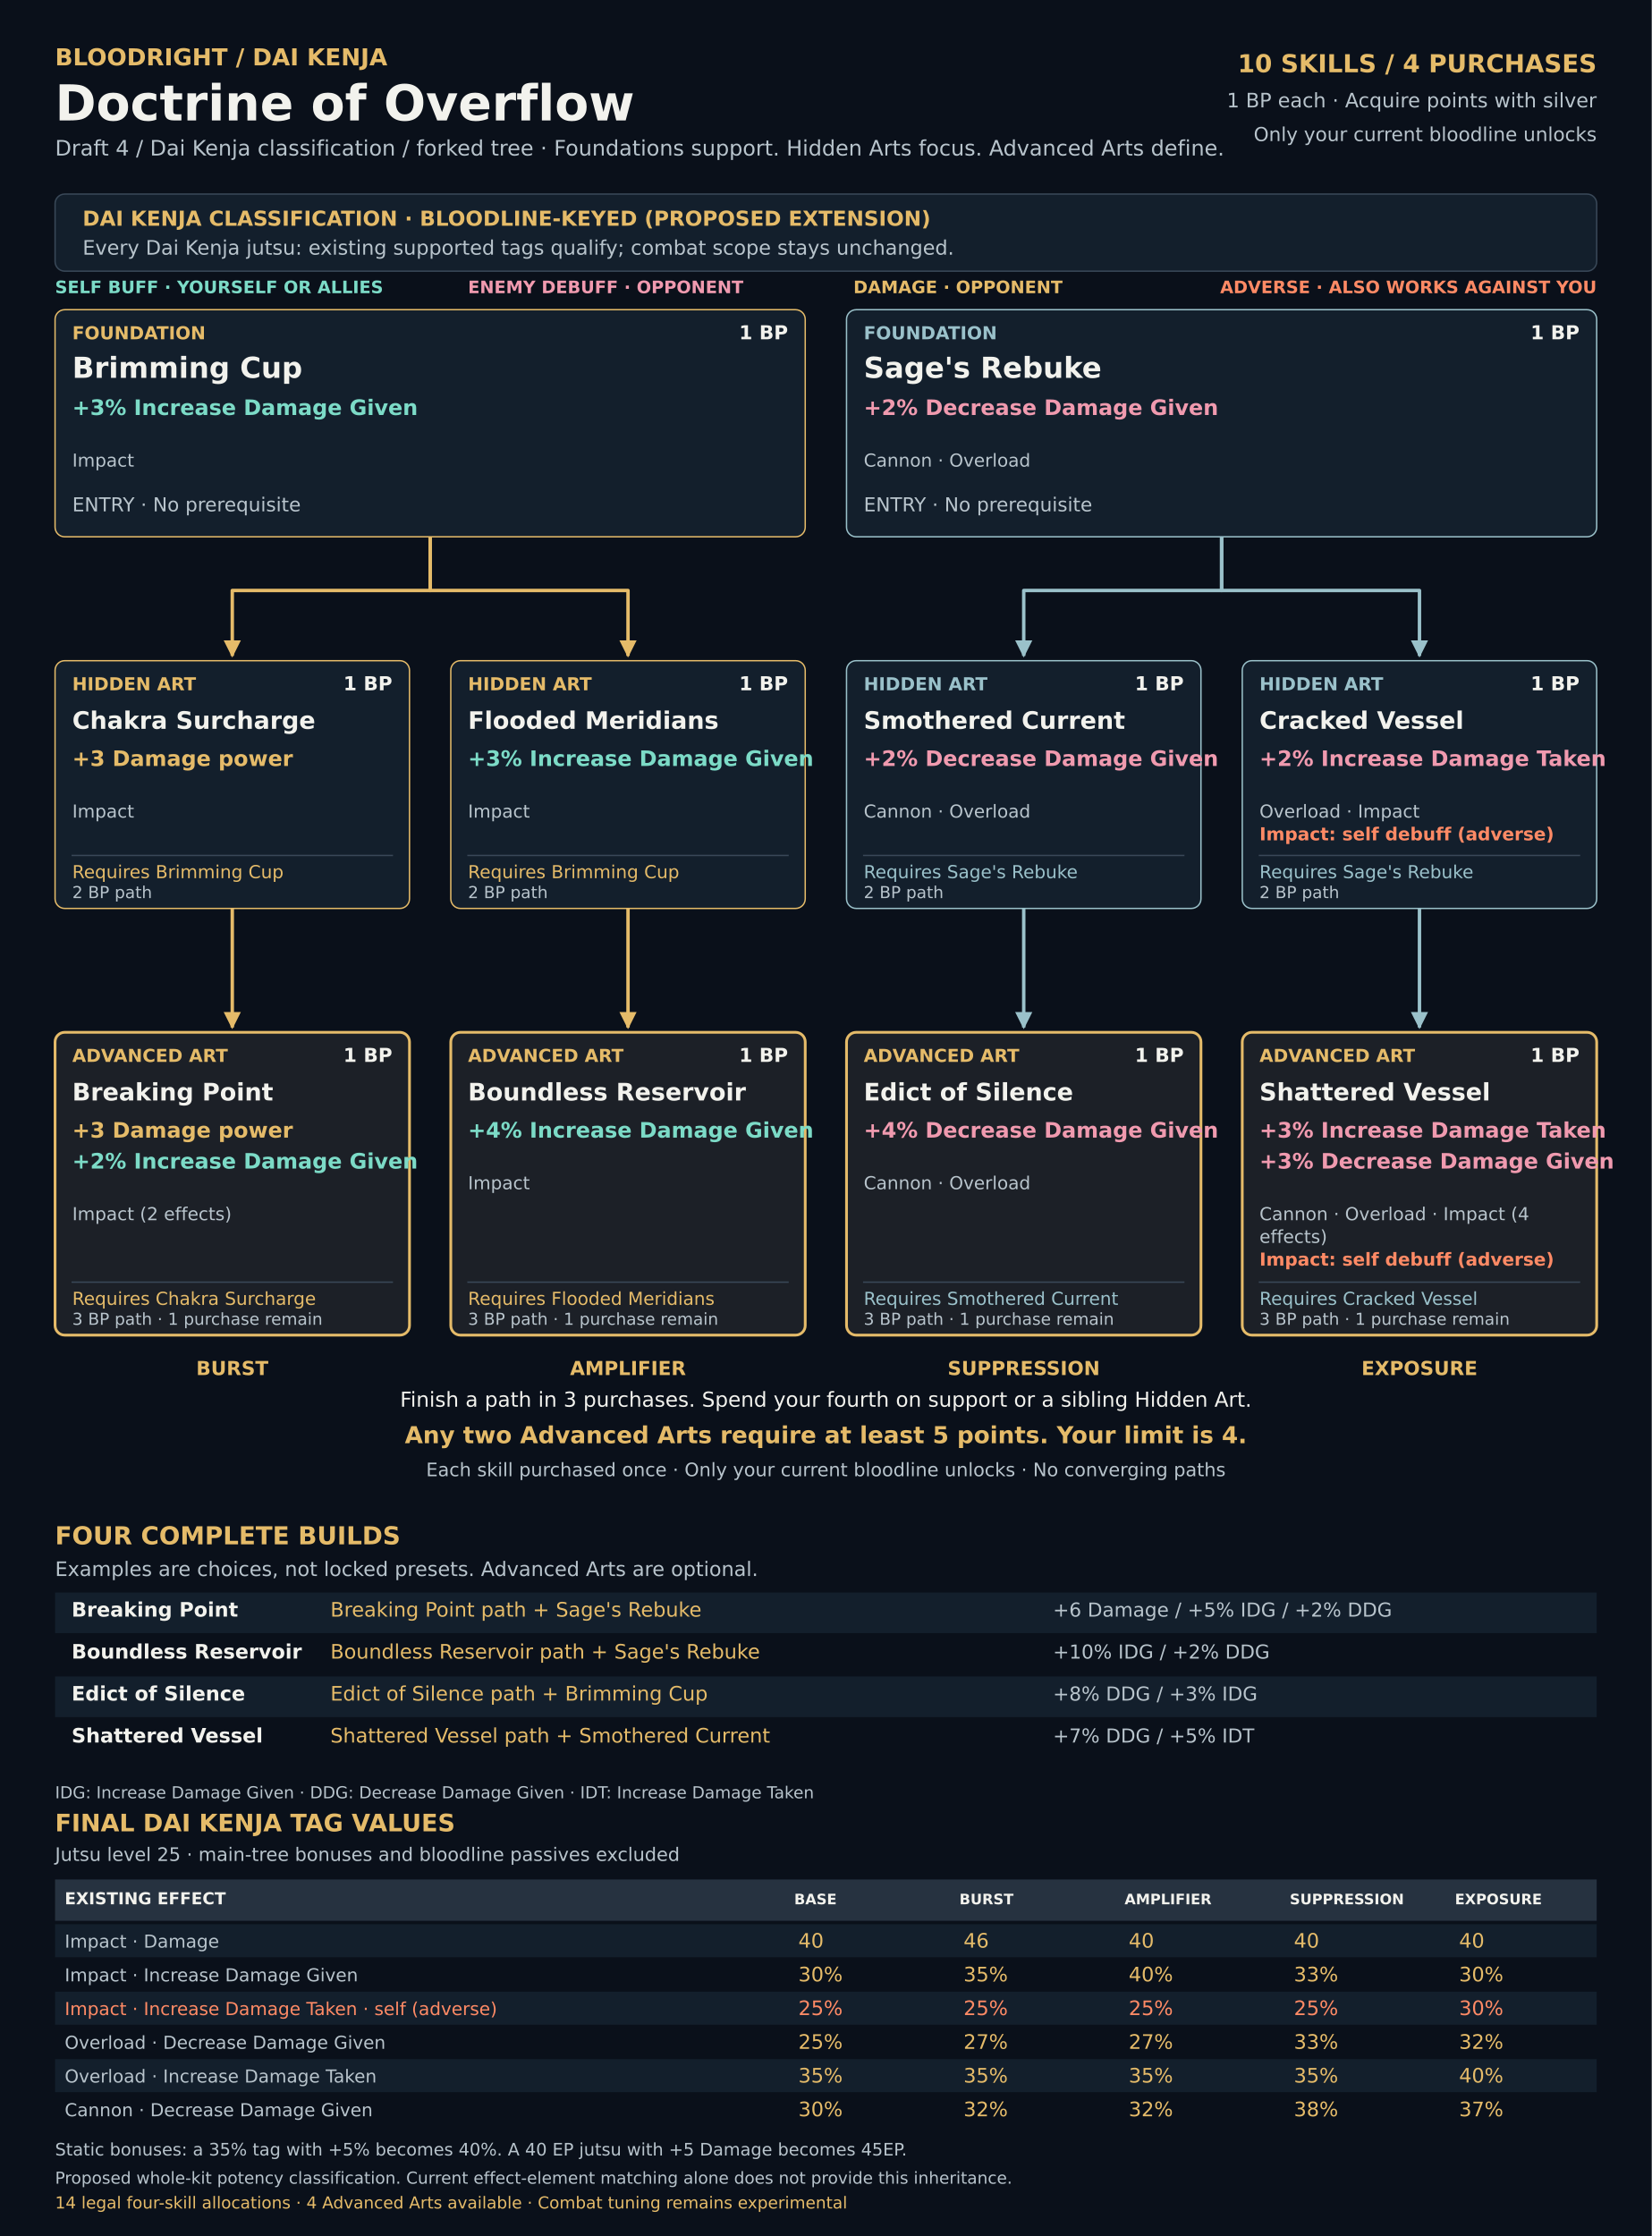
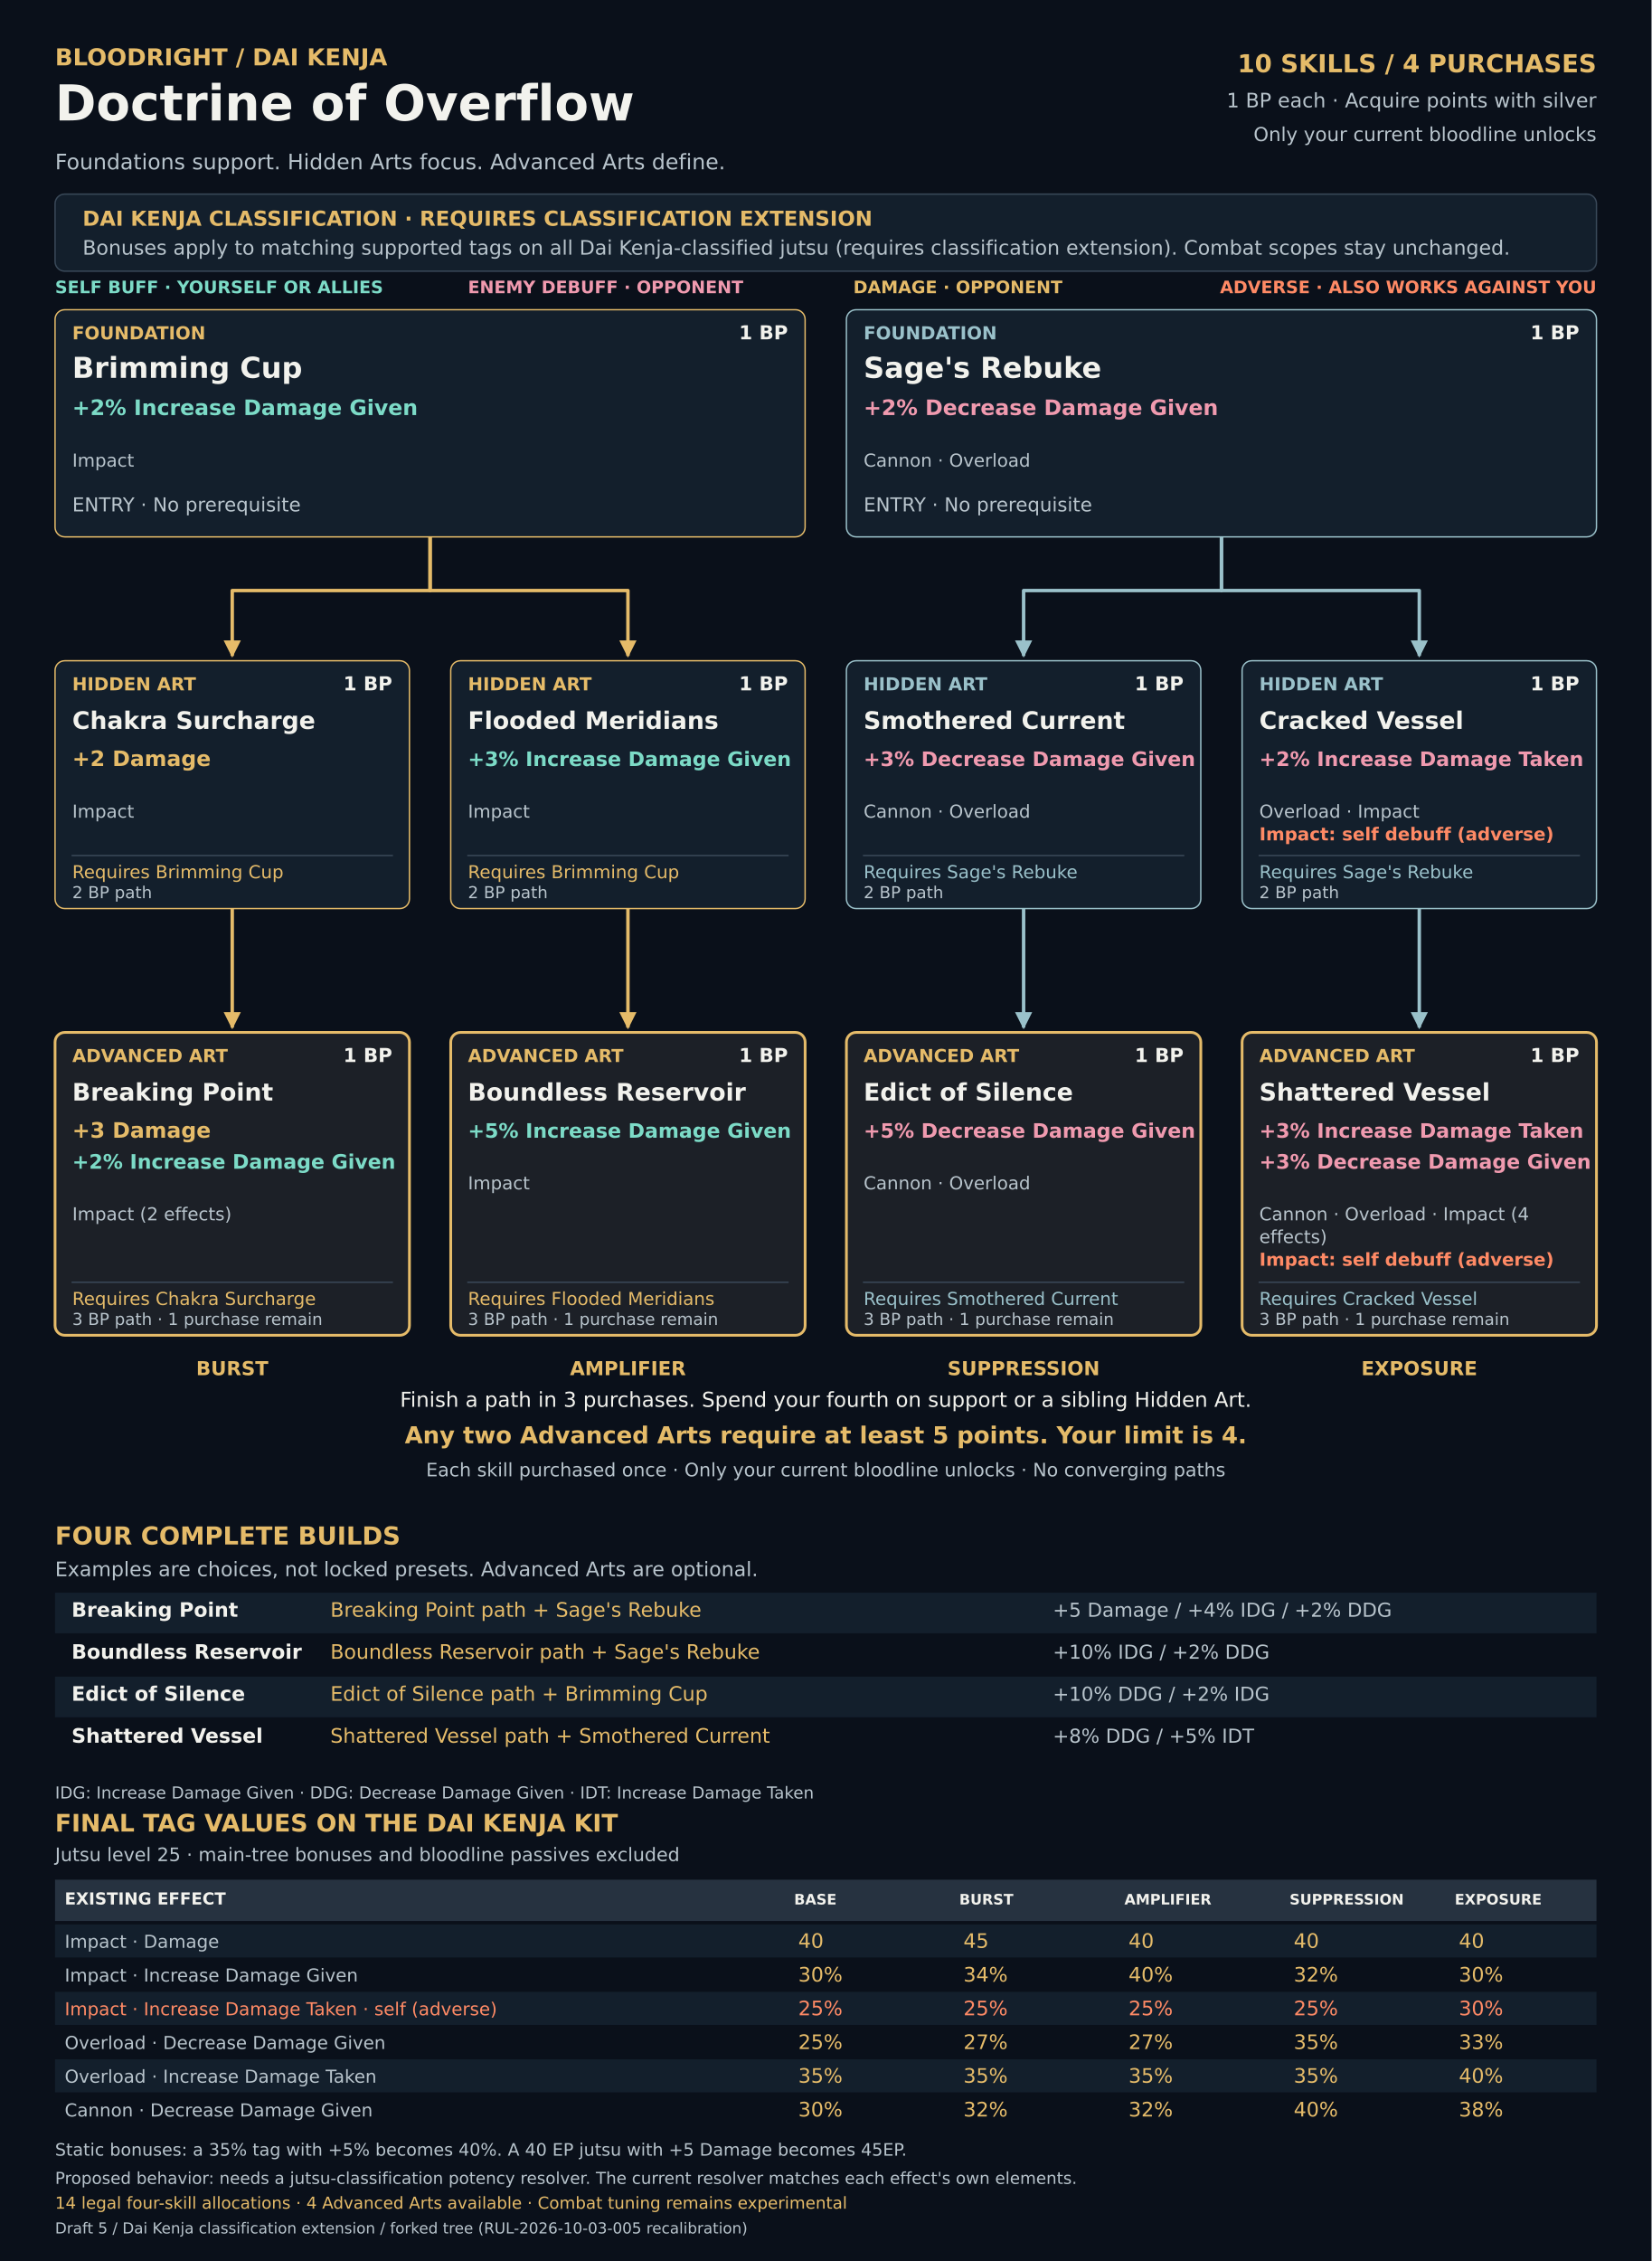
- <svg xmlns="http://www.w3.org/2000/svg" width="2400" height="3249" viewBox="0 0 2400 3249" role="img" aria-labelledby="title desc">
+ <svg xmlns="http://www.w3.org/2000/svg" width="2400" height="3285" viewBox="0 0 2400 3285" role="img" aria-labelledby="title desc">
  <defs>
    <marker id="arrow-0" viewBox="0 0 10 10" refX="9" refY="5" markerWidth="5" markerHeight="5" orient="auto">
      <path d="M0 0L10 5L0 10Z" fill="#e5bb69" />
    </marker>
    <marker id="arrow-1" viewBox="0 0 10 10" refX="9" refY="5" markerWidth="5" markerHeight="5" orient="auto">
      <path d="M0 0L10 5L0 10Z" fill="#9ac1ca" />
    </marker>
    <marker id="arrow-2" viewBox="0 0 10 10" refX="9" refY="5" markerWidth="5" markerHeight="5" orient="auto">
      <path d="M0 0L10 5L0 10Z" fill="#b8d98d" />
    </marker>
    <marker id="arrow-3" viewBox="0 0 10 10" refX="9" refY="5" markerWidth="5" markerHeight="5" orient="auto">
      <path d="M0 0L10 5L0 10Z" fill="#d9a6e0" />
    </marker>
  </defs>
  <g font-family="DejaVu Sans, sans-serif">
-     <rect x="0" y="0" width="2400" height="3249" rx="0" fill="#0a101a" />
+     <rect x="0" y="0" width="2400" height="3285" rx="0" fill="#0a101a" />
    <text x="80" y="95" font-size="34" font-weight="700" fill="#e5bb69" text-anchor="start">BLOODRIGHT / DAI KENJA</text>
    <text x="80" y="175" font-size="72" font-weight="700" fill="#f2f2ed" text-anchor="start">Doctrine of Overflow</text>
-     <text x="80" y="226" font-size="31" font-weight="400" fill="#b8c4cc" text-anchor="start">Draft 4 / Dai Kenja classification / forked tree · Foundations support. Hidden Arts focus. Advanced Arts define.</text>
+     <text x="80" y="246" font-size="31" font-weight="400" fill="#b8c4cc" text-anchor="start">Foundations support. Hidden Arts focus. Advanced Arts define.</text>
    <text x="2320" y="105" font-size="36" font-weight="700" fill="#e5bb69" text-anchor="end">10 SKILLS  /  4 PURCHASES</text>
    <text x="2320" y="156" font-size="29" font-weight="400" fill="#b8c4cc" text-anchor="end">1 BP each · Acquire points with silver</text>
    <text x="2320" y="205" font-size="28" font-weight="400" fill="#b8c4cc" text-anchor="end">Only your current bloodline unlocks</text>
    <rect x="80" y="282" width="2240" height="112" rx="14" fill="#131f2c" stroke="#394858" stroke-width="2" />
-     <text x="120" y="328" font-size="30" font-weight="700" fill="#e5bb69" text-anchor="start">DAI KENJA CLASSIFICATION · BLOODLINE-KEYED (PROPOSED EXTENSION)</text>
-     <text x="120" y="370" font-size="29" font-weight="400" fill="#b8c4cc" text-anchor="start">Every Dai Kenja jutsu: existing supported tags qualify; combat scope stays unchanged.</text>
+     <text x="120" y="328" font-size="30" font-weight="700" fill="#e5bb69" text-anchor="start">DAI KENJA CLASSIFICATION · REQUIRES CLASSIFICATION EXTENSION</text>
+     <text x="120" y="370" font-size="29" font-weight="400" fill="#b8c4cc" text-anchor="start">Bonuses apply to matching supported tags on all Dai Kenja-classified jutsu (requires classification extension). Combat scopes stay unchanged.</text>
    <text x="80" y="426" font-size="25" font-weight="700" fill="#7cdbc7" text-anchor="start">SELF BUFF · YOURSELF OR ALLIES</text>
    <text x="680" y="426" font-size="25" font-weight="700" fill="#f09aaf" text-anchor="start">ENEMY DEBUFF · OPPONENT</text>
    <text x="1240" y="426" font-size="25" font-weight="700" fill="#e5bb69" text-anchor="start">DAMAGE · OPPONENT</text>
    <text x="2320" y="426" font-size="25" font-weight="700" fill="#ff8a65" text-anchor="end">ADVERSE · ALSO WORKS AGAINST YOU</text>
    <path id="edge-02-03" data-from="02" data-to="03" d="M337.5 1320 V1493" fill="none" stroke="#e5bb69" stroke-width="5" stroke-linejoin="round" marker-end="url(#arrow-0)" />
    <path id="edge-04-05" data-from="04" data-to="05" d="M912.5 1320 V1493" fill="none" stroke="#e5bb69" stroke-width="5" stroke-linejoin="round" marker-end="url(#arrow-0)" />
    <path id="edge-01-02" data-from="01" data-to="02" d="M625 780 V858 H337.5 V953" fill="none" stroke="#e5bb69" stroke-width="5" stroke-linejoin="round" marker-end="url(#arrow-0)" />
    <path id="edge-01-04" data-from="01" data-to="04" d="M625 780 V858 H912.5 V953" fill="none" stroke="#e5bb69" stroke-width="5" stroke-linejoin="round" marker-end="url(#arrow-0)" />
    <path id="edge-07-08" data-from="07" data-to="08" d="M1487.5 1320 V1493" fill="none" stroke="#9ac1ca" stroke-width="5" stroke-linejoin="round" marker-end="url(#arrow-1)" />
    <path id="edge-09-10" data-from="09" data-to="10" d="M2062.5 1320 V1493" fill="none" stroke="#9ac1ca" stroke-width="5" stroke-linejoin="round" marker-end="url(#arrow-1)" />
    <path id="edge-06-07" data-from="06" data-to="07" d="M1775 780 V858 H1487.5 V953" fill="none" stroke="#9ac1ca" stroke-width="5" stroke-linejoin="round" marker-end="url(#arrow-1)" />
    <path id="edge-06-09" data-from="06" data-to="09" d="M1775 780 V858 H2062.5 V953" fill="none" stroke="#9ac1ca" stroke-width="5" stroke-linejoin="round" marker-end="url(#arrow-1)" />
    <g id="node-01" data-cost="1" data-prerequisites="" data-potency-classification="Dai Kenja">
      <rect x="80" y="450" width="1090" height="330" rx="14" fill="#131f2c" stroke="#e5bb69" stroke-width="2" />
      <text x="105.0" y="493" font-size="26" font-weight="700" fill="#e5bb69" text-anchor="start">FOUNDATION</text>
      <text x="1145.0" y="493" font-size="28" font-weight="700" fill="#f2f2ed" text-anchor="end">1 BP</text>
      <text x="105.0" y="549" font-size="42" font-weight="700" fill="#f2f2ed" text-anchor="start">Brimming Cup</text>
-       <text x="105.0" y="603" font-size="31" font-weight="700" fill="#7cdbc7" text-anchor="start">+3% Increase Damage Given</text>
+       <text x="105.0" y="603" font-size="31" font-weight="700" fill="#7cdbc7" text-anchor="start">+2% Increase Damage Given</text>
      <text x="105.0" y="678" font-size="26" font-weight="400" fill="#b8c4cc" text-anchor="start">Impact</text>
      <text x="105.0" y="743" font-size="28" font-weight="400" fill="#b8c4cc" text-anchor="start">ENTRY · No prerequisite</text>
    </g>
    <g id="node-06" data-cost="1" data-prerequisites="" data-potency-classification="Dai Kenja">
      <rect x="1230" y="450" width="1090" height="330" rx="14" fill="#131f2c" stroke="#9ac1ca" stroke-width="2" />
      <text x="1255.0" y="493" font-size="26" font-weight="700" fill="#9ac1ca" text-anchor="start">FOUNDATION</text>
      <text x="2295.0" y="493" font-size="28" font-weight="700" fill="#f2f2ed" text-anchor="end">1 BP</text>
      <text x="1255.0" y="549" font-size="42" font-weight="700" fill="#f2f2ed" text-anchor="start">Sage's Rebuke</text>
      <text x="1255.0" y="603" font-size="31" font-weight="700" fill="#f09aaf" text-anchor="start">+2% Decrease Damage Given</text>
      <text x="1255.0" y="678" font-size="26" font-weight="400" fill="#b8c4cc" text-anchor="start">Cannon · Overload</text>
      <text x="1255.0" y="743" font-size="28" font-weight="400" fill="#b8c4cc" text-anchor="start">ENTRY · No prerequisite</text>
    </g>
    <g id="node-02" data-cost="1" data-prerequisites="01" data-potency-classification="Dai Kenja">
      <rect x="80" y="960" width="515" height="360" rx="14" fill="#131f2c" stroke="#e5bb69" stroke-width="2" />
      <text x="105.0" y="1003" font-size="26" font-weight="700" fill="#e5bb69" text-anchor="start">HIDDEN ART</text>
      <text x="570.0" y="1003" font-size="28" font-weight="700" fill="#f2f2ed" text-anchor="end">1 BP</text>
      <text x="105.0" y="1059" font-size="35" font-weight="700" fill="#f2f2ed" text-anchor="start">Chakra Surcharge</text>
-       <text x="105.0" y="1113" font-size="31" font-weight="700" fill="#e5bb69" text-anchor="start">+3 Damage power</text>
+       <text x="105.0" y="1113" font-size="31" font-weight="700" fill="#e5bb69" text-anchor="start">+2 Damage</text>
      <text x="105.0" y="1188" font-size="26" font-weight="400" fill="#b8c4cc" text-anchor="start">Impact</text>
      <path d="M104 1243 L571 1243" fill="none" stroke="#394858" stroke-width="2" />
      <text x="105.0" y="1276" font-size="26" font-weight="400" fill="#e5bb69" text-anchor="start">Requires Brimming Cup</text>
      <text x="105.0" y="1305" font-size="24" font-weight="400" fill="#b8c4cc" text-anchor="start">2 BP path</text>
    </g>
    <g id="node-04" data-cost="1" data-prerequisites="01" data-potency-classification="Dai Kenja">
      <rect x="655" y="960" width="515" height="360" rx="14" fill="#131f2c" stroke="#e5bb69" stroke-width="2" />
      <text x="680.0" y="1003" font-size="26" font-weight="700" fill="#e5bb69" text-anchor="start">HIDDEN ART</text>
      <text x="1145.0" y="1003" font-size="28" font-weight="700" fill="#f2f2ed" text-anchor="end">1 BP</text>
      <text x="680.0" y="1059" font-size="35" font-weight="700" fill="#f2f2ed" text-anchor="start">Flooded Meridians</text>
-       <text x="680.0" y="1113" font-size="31" font-weight="700" fill="#7cdbc7" text-anchor="start">+3% Increase Damage Given</text>
+       <text x="680.0" y="1113" font-size="29" font-weight="700" fill="#7cdbc7" text-anchor="start">+3% Increase Damage Given</text>
      <text x="680.0" y="1188" font-size="26" font-weight="400" fill="#b8c4cc" text-anchor="start">Impact</text>
      <path d="M679 1243 L1146 1243" fill="none" stroke="#394858" stroke-width="2" />
      <text x="680.0" y="1276" font-size="26" font-weight="400" fill="#e5bb69" text-anchor="start">Requires Brimming Cup</text>
      <text x="680.0" y="1305" font-size="24" font-weight="400" fill="#b8c4cc" text-anchor="start">2 BP path</text>
    </g>
    <g id="node-07" data-cost="1" data-prerequisites="06" data-potency-classification="Dai Kenja">
      <rect x="1230" y="960" width="515" height="360" rx="14" fill="#131f2c" stroke="#9ac1ca" stroke-width="2" />
      <text x="1255.0" y="1003" font-size="26" font-weight="700" fill="#9ac1ca" text-anchor="start">HIDDEN ART</text>
      <text x="1720.0" y="1003" font-size="28" font-weight="700" fill="#f2f2ed" text-anchor="end">1 BP</text>
      <text x="1255.0" y="1059" font-size="35" font-weight="700" fill="#f2f2ed" text-anchor="start">Smothered Current</text>
-       <text x="1255.0" y="1113" font-size="31" font-weight="700" fill="#f09aaf" text-anchor="start">+2% Decrease Damage Given</text>
+       <text x="1255.0" y="1113" font-size="29" font-weight="700" fill="#f09aaf" text-anchor="start">+3% Decrease Damage Given</text>
      <text x="1255.0" y="1188" font-size="26" font-weight="400" fill="#b8c4cc" text-anchor="start">Cannon · Overload</text>
      <path d="M1254 1243 L1721 1243" fill="none" stroke="#394858" stroke-width="2" />
      <text x="1255.0" y="1276" font-size="26" font-weight="400" fill="#9ac1ca" text-anchor="start">Requires Sage's Rebuke</text>
      <text x="1255.0" y="1305" font-size="24" font-weight="400" fill="#b8c4cc" text-anchor="start">2 BP path</text>
    </g>
    <g id="node-09" data-cost="1" data-prerequisites="06" data-potency-classification="Dai Kenja">
      <rect x="1805" y="960" width="515" height="360" rx="14" fill="#131f2c" stroke="#9ac1ca" stroke-width="2" />
      <text x="1830.0" y="1003" font-size="26" font-weight="700" fill="#9ac1ca" text-anchor="start">HIDDEN ART</text>
      <text x="2295.0" y="1003" font-size="28" font-weight="700" fill="#f2f2ed" text-anchor="end">1 BP</text>
      <text x="1830.0" y="1059" font-size="35" font-weight="700" fill="#f2f2ed" text-anchor="start">Cracked Vessel</text>
-       <text x="1830.0" y="1113" font-size="31" font-weight="700" fill="#f09aaf" text-anchor="start">+2% Increase Damage Taken</text>
+       <text x="1830.0" y="1113" font-size="29" font-weight="700" fill="#f09aaf" text-anchor="start">+2% Increase Damage Taken</text>
      <text x="1830.0" y="1188" font-size="26" font-weight="400" fill="#b8c4cc" text-anchor="start">Overload · Impact</text>
      <text x="1830.0" y="1221" font-size="26" font-weight="700" fill="#ff8a65" text-anchor="start">Impact: self debuff (adverse)</text>
      <path d="M1829 1243 L2296 1243" fill="none" stroke="#394858" stroke-width="2" />
      <text x="1830.0" y="1276" font-size="26" font-weight="400" fill="#9ac1ca" text-anchor="start">Requires Sage's Rebuke</text>
      <text x="1830.0" y="1305" font-size="24" font-weight="400" fill="#b8c4cc" text-anchor="start">2 BP path</text>
    </g>
    <g id="node-03" data-cost="1" data-prerequisites="02" data-potency-classification="Dai Kenja">
      <rect x="80" y="1500" width="515" height="440" rx="14" fill="#1c2027" stroke="#e5bb69" stroke-width="4" />
      <text x="105.0" y="1543" font-size="26" font-weight="700" fill="#e5bb69" text-anchor="start">ADVANCED ART</text>
      <text x="570.0" y="1543" font-size="28" font-weight="700" fill="#f2f2ed" text-anchor="end">1 BP</text>
      <text x="105.0" y="1599" font-size="35" font-weight="700" fill="#f2f2ed" text-anchor="start">Breaking Point</text>
-       <text x="105.0" y="1653" font-size="31" font-weight="700" fill="#e5bb69" text-anchor="start">+3 Damage power</text>
-       <text x="105.0" y="1698" font-size="31" font-weight="700" fill="#7cdbc7" text-anchor="start">+2% Increase Damage Given</text>
+       <text x="105.0" y="1653" font-size="31" font-weight="700" fill="#e5bb69" text-anchor="start">+3 Damage</text>
+       <text x="105.0" y="1698" font-size="29" font-weight="700" fill="#7cdbc7" text-anchor="start">+2% Increase Damage Given</text>
      <text x="105.0" y="1773" font-size="26" font-weight="400" fill="#b8c4cc" text-anchor="start">Impact (2 effects)</text>
      <path d="M104 1863 L571 1863" fill="none" stroke="#394858" stroke-width="2" />
      <text x="105.0" y="1896" font-size="26" font-weight="400" fill="#e5bb69" text-anchor="start">Requires Chakra Surcharge</text>
      <text x="105.0" y="1925" font-size="24" font-weight="400" fill="#b8c4cc" text-anchor="start">3 BP path · 1 purchase remain</text>
    </g>
    <g id="node-05" data-cost="1" data-prerequisites="04" data-potency-classification="Dai Kenja">
      <rect x="655" y="1500" width="515" height="440" rx="14" fill="#1c2027" stroke="#e5bb69" stroke-width="4" />
      <text x="680.0" y="1543" font-size="26" font-weight="700" fill="#e5bb69" text-anchor="start">ADVANCED ART</text>
      <text x="1145.0" y="1543" font-size="28" font-weight="700" fill="#f2f2ed" text-anchor="end">1 BP</text>
      <text x="680.0" y="1599" font-size="35" font-weight="700" fill="#f2f2ed" text-anchor="start">Boundless Reservoir</text>
-       <text x="680.0" y="1653" font-size="31" font-weight="700" fill="#7cdbc7" text-anchor="start">+4% Increase Damage Given</text>
+       <text x="680.0" y="1653" font-size="29" font-weight="700" fill="#7cdbc7" text-anchor="start">+5% Increase Damage Given</text>
      <text x="680.0" y="1728" font-size="26" font-weight="400" fill="#b8c4cc" text-anchor="start">Impact</text>
      <path d="M679 1863 L1146 1863" fill="none" stroke="#394858" stroke-width="2" />
      <text x="680.0" y="1896" font-size="26" font-weight="400" fill="#e5bb69" text-anchor="start">Requires Flooded Meridians</text>
      <text x="680.0" y="1925" font-size="24" font-weight="400" fill="#b8c4cc" text-anchor="start">3 BP path · 1 purchase remain</text>
    </g>
    <g id="node-08" data-cost="1" data-prerequisites="07" data-potency-classification="Dai Kenja">
      <rect x="1230" y="1500" width="515" height="440" rx="14" fill="#1c2027" stroke="#e5bb69" stroke-width="4" />
      <text x="1255.0" y="1543" font-size="26" font-weight="700" fill="#e5bb69" text-anchor="start">ADVANCED ART</text>
      <text x="1720.0" y="1543" font-size="28" font-weight="700" fill="#f2f2ed" text-anchor="end">1 BP</text>
      <text x="1255.0" y="1599" font-size="35" font-weight="700" fill="#f2f2ed" text-anchor="start">Edict of Silence</text>
-       <text x="1255.0" y="1653" font-size="31" font-weight="700" fill="#f09aaf" text-anchor="start">+4% Decrease Damage Given</text>
+       <text x="1255.0" y="1653" font-size="29" font-weight="700" fill="#f09aaf" text-anchor="start">+5% Decrease Damage Given</text>
      <text x="1255.0" y="1728" font-size="26" font-weight="400" fill="#b8c4cc" text-anchor="start">Cannon · Overload</text>
      <path d="M1254 1863 L1721 1863" fill="none" stroke="#394858" stroke-width="2" />
      <text x="1255.0" y="1896" font-size="26" font-weight="400" fill="#9ac1ca" text-anchor="start">Requires Smothered Current</text>
      <text x="1255.0" y="1925" font-size="24" font-weight="400" fill="#b8c4cc" text-anchor="start">3 BP path · 1 purchase remain</text>
    </g>
    <g id="node-10" data-cost="1" data-prerequisites="09" data-potency-classification="Dai Kenja">
      <rect x="1805" y="1500" width="515" height="440" rx="14" fill="#1c2027" stroke="#e5bb69" stroke-width="4" />
      <text x="1830.0" y="1543" font-size="26" font-weight="700" fill="#e5bb69" text-anchor="start">ADVANCED ART</text>
      <text x="2295.0" y="1543" font-size="28" font-weight="700" fill="#f2f2ed" text-anchor="end">1 BP</text>
      <text x="1830.0" y="1599" font-size="35" font-weight="700" fill="#f2f2ed" text-anchor="start">Shattered Vessel</text>
-       <text x="1830.0" y="1653" font-size="31" font-weight="700" fill="#f09aaf" text-anchor="start">+3% Increase Damage Taken</text>
-       <text x="1830.0" y="1698" font-size="31" font-weight="700" fill="#f09aaf" text-anchor="start">+3% Decrease Damage Given</text>
+       <text x="1830.0" y="1653" font-size="29" font-weight="700" fill="#f09aaf" text-anchor="start">+3% Increase Damage Taken</text>
+       <text x="1830.0" y="1698" font-size="29" font-weight="700" fill="#f09aaf" text-anchor="start">+3% Decrease Damage Given</text>
      <text x="1830.0" y="1773" font-size="26" font-weight="400" fill="#b8c4cc" text-anchor="start">Cannon · Overload · Impact (4</text>
      <text x="1830.0" y="1806" font-size="26" font-weight="400" fill="#b8c4cc" text-anchor="start">effects)</text>
      <text x="1830.0" y="1839" font-size="26" font-weight="700" fill="#ff8a65" text-anchor="start">Impact: self debuff (adverse)</text>
      <path d="M1829 1863 L2296 1863" fill="none" stroke="#394858" stroke-width="2" />
      <text x="1830.0" y="1896" font-size="26" font-weight="400" fill="#9ac1ca" text-anchor="start">Requires Cracked Vessel</text>
      <text x="1830.0" y="1925" font-size="24" font-weight="400" fill="#b8c4cc" text-anchor="start">3 BP path · 1 purchase remain</text>
    </g>
    <text x="337.5" y="1998" font-size="28" font-weight="700" fill="#e5bb69" text-anchor="middle">BURST</text>
    <text x="912.5" y="1998" font-size="28" font-weight="700" fill="#e5bb69" text-anchor="middle">AMPLIFIER</text>
    <text x="1487.5" y="1998" font-size="28" font-weight="700" fill="#e5bb69" text-anchor="middle">SUPPRESSION</text>
    <text x="2062.5" y="1998" font-size="28" font-weight="700" fill="#e5bb69" text-anchor="middle">EXPOSURE</text>
    <text x="1200.0" y="2044" font-size="30" font-weight="400" fill="#f2f2ed" text-anchor="middle">Finish a path in 3 purchases. Spend your fourth on support or a sibling Hidden Art.</text>
    <text x="1200.0" y="2097" font-size="34" font-weight="700" fill="#e5bb69" text-anchor="middle">Any two Advanced Arts require at least 5 points. Your limit is 4.</text>
    <text x="1200.0" y="2145" font-size="27" font-weight="400" fill="#b8c4cc" text-anchor="middle">Each skill purchased once · Only your current bloodline unlocks · No converging paths</text>
    <text x="80" y="2244" font-size="36" font-weight="700" fill="#e5bb69" text-anchor="start">FOUR COMPLETE BUILDS</text>
    <text x="80" y="2290" font-size="29" font-weight="400" fill="#b8c4cc" text-anchor="start">Examples are choices, not locked presets. Advanced Arts are optional.</text>
    <rect x="80" y="2314" width="2240" height="59" rx="0" fill="#131f2c" />
    <text x="104" y="2349" font-size="29" font-weight="700" fill="#f2f2ed" text-anchor="start">Breaking Point</text>
    <text x="480" y="2349" font-size="29" font-weight="400" fill="#e5bb69" text-anchor="start">Breaking Point path + Sage's Rebuke</text>
-     <text x="1530" y="2349" font-size="28" font-weight="400" fill="#b8c4cc" text-anchor="start">+6 Damage / +5% IDG / +2% DDG</text>
+     <text x="1530" y="2349" font-size="28" font-weight="400" fill="#b8c4cc" text-anchor="start">+5 Damage / +4% IDG / +2% DDG</text>
    <rect x="80" y="2375" width="2240" height="59" rx="0" fill="#0a101a" />
    <text x="104" y="2410" font-size="29" font-weight="700" fill="#f2f2ed" text-anchor="start">Boundless Reservoir</text>
    <text x="480" y="2410" font-size="29" font-weight="400" fill="#e5bb69" text-anchor="start">Boundless Reservoir path + Sage's Rebuke</text>
    <text x="1530" y="2410" font-size="28" font-weight="400" fill="#b8c4cc" text-anchor="start">+10% IDG / +2% DDG</text>
    <rect x="80" y="2436" width="2240" height="59" rx="0" fill="#131f2c" />
    <text x="104" y="2471" font-size="29" font-weight="700" fill="#f2f2ed" text-anchor="start">Edict of Silence</text>
    <text x="480" y="2471" font-size="29" font-weight="400" fill="#e5bb69" text-anchor="start">Edict of Silence path + Brimming Cup</text>
-     <text x="1530" y="2471" font-size="28" font-weight="400" fill="#b8c4cc" text-anchor="start">+8% DDG / +3% IDG</text>
+     <text x="1530" y="2471" font-size="28" font-weight="400" fill="#b8c4cc" text-anchor="start">+10% DDG / +2% IDG</text>
    <rect x="80" y="2497" width="2240" height="59" rx="0" fill="#0a101a" />
    <text x="104" y="2532" font-size="29" font-weight="700" fill="#f2f2ed" text-anchor="start">Shattered Vessel</text>
    <text x="480" y="2532" font-size="29" font-weight="400" fill="#e5bb69" text-anchor="start">Shattered Vessel path + Smothered Current</text>
-     <text x="1530" y="2532" font-size="28" font-weight="400" fill="#b8c4cc" text-anchor="start">+7% DDG / +5% IDT</text>
+     <text x="1530" y="2532" font-size="28" font-weight="400" fill="#b8c4cc" text-anchor="start">+8% DDG / +5% IDT</text>
    <text x="80" y="2613" font-size="24" font-weight="400" fill="#b8c4cc" text-anchor="start">IDG: Increase Damage Given · DDG: Decrease Damage Given · IDT: Increase Damage Taken</text>
-     <text x="80" y="2661" font-size="35" font-weight="700" fill="#e5bb69" text-anchor="start">FINAL DAI KENJA TAG VALUES</text>
+     <text x="80" y="2661" font-size="35" font-weight="700" fill="#e5bb69" text-anchor="start">FINAL TAG VALUES ON THE DAI KENJA KIT</text>
    <text x="80" y="2704" font-size="27" font-weight="400" fill="#b8c4cc" text-anchor="start">Jutsu level 25 · main-tree bonuses and bloodline passives excluded</text>
    <rect x="80" y="2731" width="2240" height="60" rx="0" fill="#263240" />
    <text x="94" y="2767" font-size="24" font-weight="700" fill="#f2f2ed" text-anchor="start">EXISTING EFFECT</text>
    <text x="1154.0" y="2767" font-size="21" font-weight="700" fill="#f2f2ed" text-anchor="start">BASE</text>
    <text x="1394.0" y="2767" font-size="21" font-weight="700" fill="#f2f2ed" text-anchor="start">BURST</text>
    <text x="1634.0" y="2767" font-size="21" font-weight="700" fill="#f2f2ed" text-anchor="start">AMPLIFIER</text>
    <text x="1874.0" y="2767" font-size="21" font-weight="700" fill="#f2f2ed" text-anchor="start">SUPPRESSION</text>
    <text x="2114.0" y="2767" font-size="21" font-weight="700" fill="#f2f2ed" text-anchor="start">EXPOSURE</text>
    <rect x="80" y="2796" width="2240" height="48" rx="0" fill="#131f2c" />
    <text x="94" y="2830" font-size="26" font-weight="400" fill="#b8c4cc" text-anchor="start">Impact · Damage</text>
    <text x="1160.0" y="2830" font-size="29" font-weight="400" fill="#e5bb69" text-anchor="start">40</text>
-     <text x="1400.0" y="2830" font-size="29" font-weight="400" fill="#e5bb69" text-anchor="start">46</text>
+     <text x="1400.0" y="2830" font-size="29" font-weight="400" fill="#e5bb69" text-anchor="start">45</text>
    <text x="1640.0" y="2830" font-size="29" font-weight="400" fill="#e5bb69" text-anchor="start">40</text>
    <text x="1880.0" y="2830" font-size="29" font-weight="400" fill="#e5bb69" text-anchor="start">40</text>
    <text x="2120.0" y="2830" font-size="29" font-weight="400" fill="#e5bb69" text-anchor="start">40</text>
    <text x="94" y="2879" font-size="26" font-weight="400" fill="#b8c4cc" text-anchor="start">Impact · Increase Damage Given</text>
    <text x="1160.0" y="2879" font-size="29" font-weight="400" fill="#e5bb69" text-anchor="start">30%</text>
-     <text x="1400.0" y="2879" font-size="29" font-weight="400" fill="#e5bb69" text-anchor="start">35%</text>
+     <text x="1400.0" y="2879" font-size="29" font-weight="400" fill="#e5bb69" text-anchor="start">34%</text>
    <text x="1640.0" y="2879" font-size="29" font-weight="400" fill="#e5bb69" text-anchor="start">40%</text>
-     <text x="1880.0" y="2879" font-size="29" font-weight="400" fill="#e5bb69" text-anchor="start">33%</text>
+     <text x="1880.0" y="2879" font-size="29" font-weight="400" fill="#e5bb69" text-anchor="start">32%</text>
    <text x="2120.0" y="2879" font-size="29" font-weight="400" fill="#e5bb69" text-anchor="start">30%</text>
    <rect x="80" y="2894" width="2240" height="48" rx="0" fill="#131f2c" />
    <text x="94" y="2928" font-size="26" font-weight="400" fill="#ff8a65" text-anchor="start">Impact · Increase Damage Taken · self (adverse)</text>
    <text x="1160.0" y="2928" font-size="29" font-weight="400" fill="#ff8a65" text-anchor="start">25%</text>
    <text x="1400.0" y="2928" font-size="29" font-weight="400" fill="#ff8a65" text-anchor="start">25%</text>
    <text x="1640.0" y="2928" font-size="29" font-weight="400" fill="#ff8a65" text-anchor="start">25%</text>
    <text x="1880.0" y="2928" font-size="29" font-weight="400" fill="#ff8a65" text-anchor="start">25%</text>
    <text x="2120.0" y="2928" font-size="29" font-weight="400" fill="#ff8a65" text-anchor="start">30%</text>
    <text x="94" y="2977" font-size="26" font-weight="400" fill="#b8c4cc" text-anchor="start">Overload · Decrease Damage Given</text>
    <text x="1160.0" y="2977" font-size="29" font-weight="400" fill="#e5bb69" text-anchor="start">25%</text>
    <text x="1400.0" y="2977" font-size="29" font-weight="400" fill="#e5bb69" text-anchor="start">27%</text>
    <text x="1640.0" y="2977" font-size="29" font-weight="400" fill="#e5bb69" text-anchor="start">27%</text>
-     <text x="1880.0" y="2977" font-size="29" font-weight="400" fill="#e5bb69" text-anchor="start">33%</text>
-     <text x="2120.0" y="2977" font-size="29" font-weight="400" fill="#e5bb69" text-anchor="start">32%</text>
+     <text x="1880.0" y="2977" font-size="29" font-weight="400" fill="#e5bb69" text-anchor="start">35%</text>
+     <text x="2120.0" y="2977" font-size="29" font-weight="400" fill="#e5bb69" text-anchor="start">33%</text>
    <rect x="80" y="2992" width="2240" height="48" rx="0" fill="#131f2c" />
    <text x="94" y="3026" font-size="26" font-weight="400" fill="#b8c4cc" text-anchor="start">Overload · Increase Damage Taken</text>
    <text x="1160.0" y="3026" font-size="29" font-weight="400" fill="#e5bb69" text-anchor="start">35%</text>
    <text x="1400.0" y="3026" font-size="29" font-weight="400" fill="#e5bb69" text-anchor="start">35%</text>
    <text x="1640.0" y="3026" font-size="29" font-weight="400" fill="#e5bb69" text-anchor="start">35%</text>
    <text x="1880.0" y="3026" font-size="29" font-weight="400" fill="#e5bb69" text-anchor="start">35%</text>
    <text x="2120.0" y="3026" font-size="29" font-weight="400" fill="#e5bb69" text-anchor="start">40%</text>
    <text x="94" y="3075" font-size="26" font-weight="400" fill="#b8c4cc" text-anchor="start">Cannon · Decrease Damage Given</text>
    <text x="1160.0" y="3075" font-size="29" font-weight="400" fill="#e5bb69" text-anchor="start">30%</text>
    <text x="1400.0" y="3075" font-size="29" font-weight="400" fill="#e5bb69" text-anchor="start">32%</text>
    <text x="1640.0" y="3075" font-size="29" font-weight="400" fill="#e5bb69" text-anchor="start">32%</text>
-     <text x="1880.0" y="3075" font-size="29" font-weight="400" fill="#e5bb69" text-anchor="start">38%</text>
-     <text x="2120.0" y="3075" font-size="29" font-weight="400" fill="#e5bb69" text-anchor="start">37%</text>
+     <text x="1880.0" y="3075" font-size="29" font-weight="400" fill="#e5bb69" text-anchor="start">40%</text>
+     <text x="2120.0" y="3075" font-size="29" font-weight="400" fill="#e5bb69" text-anchor="start">38%</text>
    <text x="80" y="3132" font-size="25" font-weight="400" fill="#b8c4cc" text-anchor="start">Static bonuses: a 35% tag with +5% becomes 40%. A 40 EP jutsu with +5 Damage becomes 45EP.</text>
-     <text x="80" y="3173" font-size="24" font-weight="400" fill="#b8c4cc" text-anchor="start">Proposed whole-kit potency classification. Current effect-element matching alone does not provide this inheritance.</text>
+     <text x="80" y="3173" font-size="24" font-weight="400" fill="#b8c4cc" text-anchor="start">Proposed behavior: needs a jutsu-classification potency resolver. The current resolver matches each effect's own elements.</text>
    <text x="80" y="3209" font-size="24" font-weight="400" fill="#e5bb69" text-anchor="start">14 legal four-skill allocations · 4 Advanced Arts available · Combat tuning remains experimental</text>
+     <text x="80" y="3245" font-size="22" font-weight="400" fill="#b8c4cc" text-anchor="start">Draft 5 / Dai Kenja classification extension / forked tree (RUL-2026-10-03-005 recalibration)</text>
  </g>
</svg>
